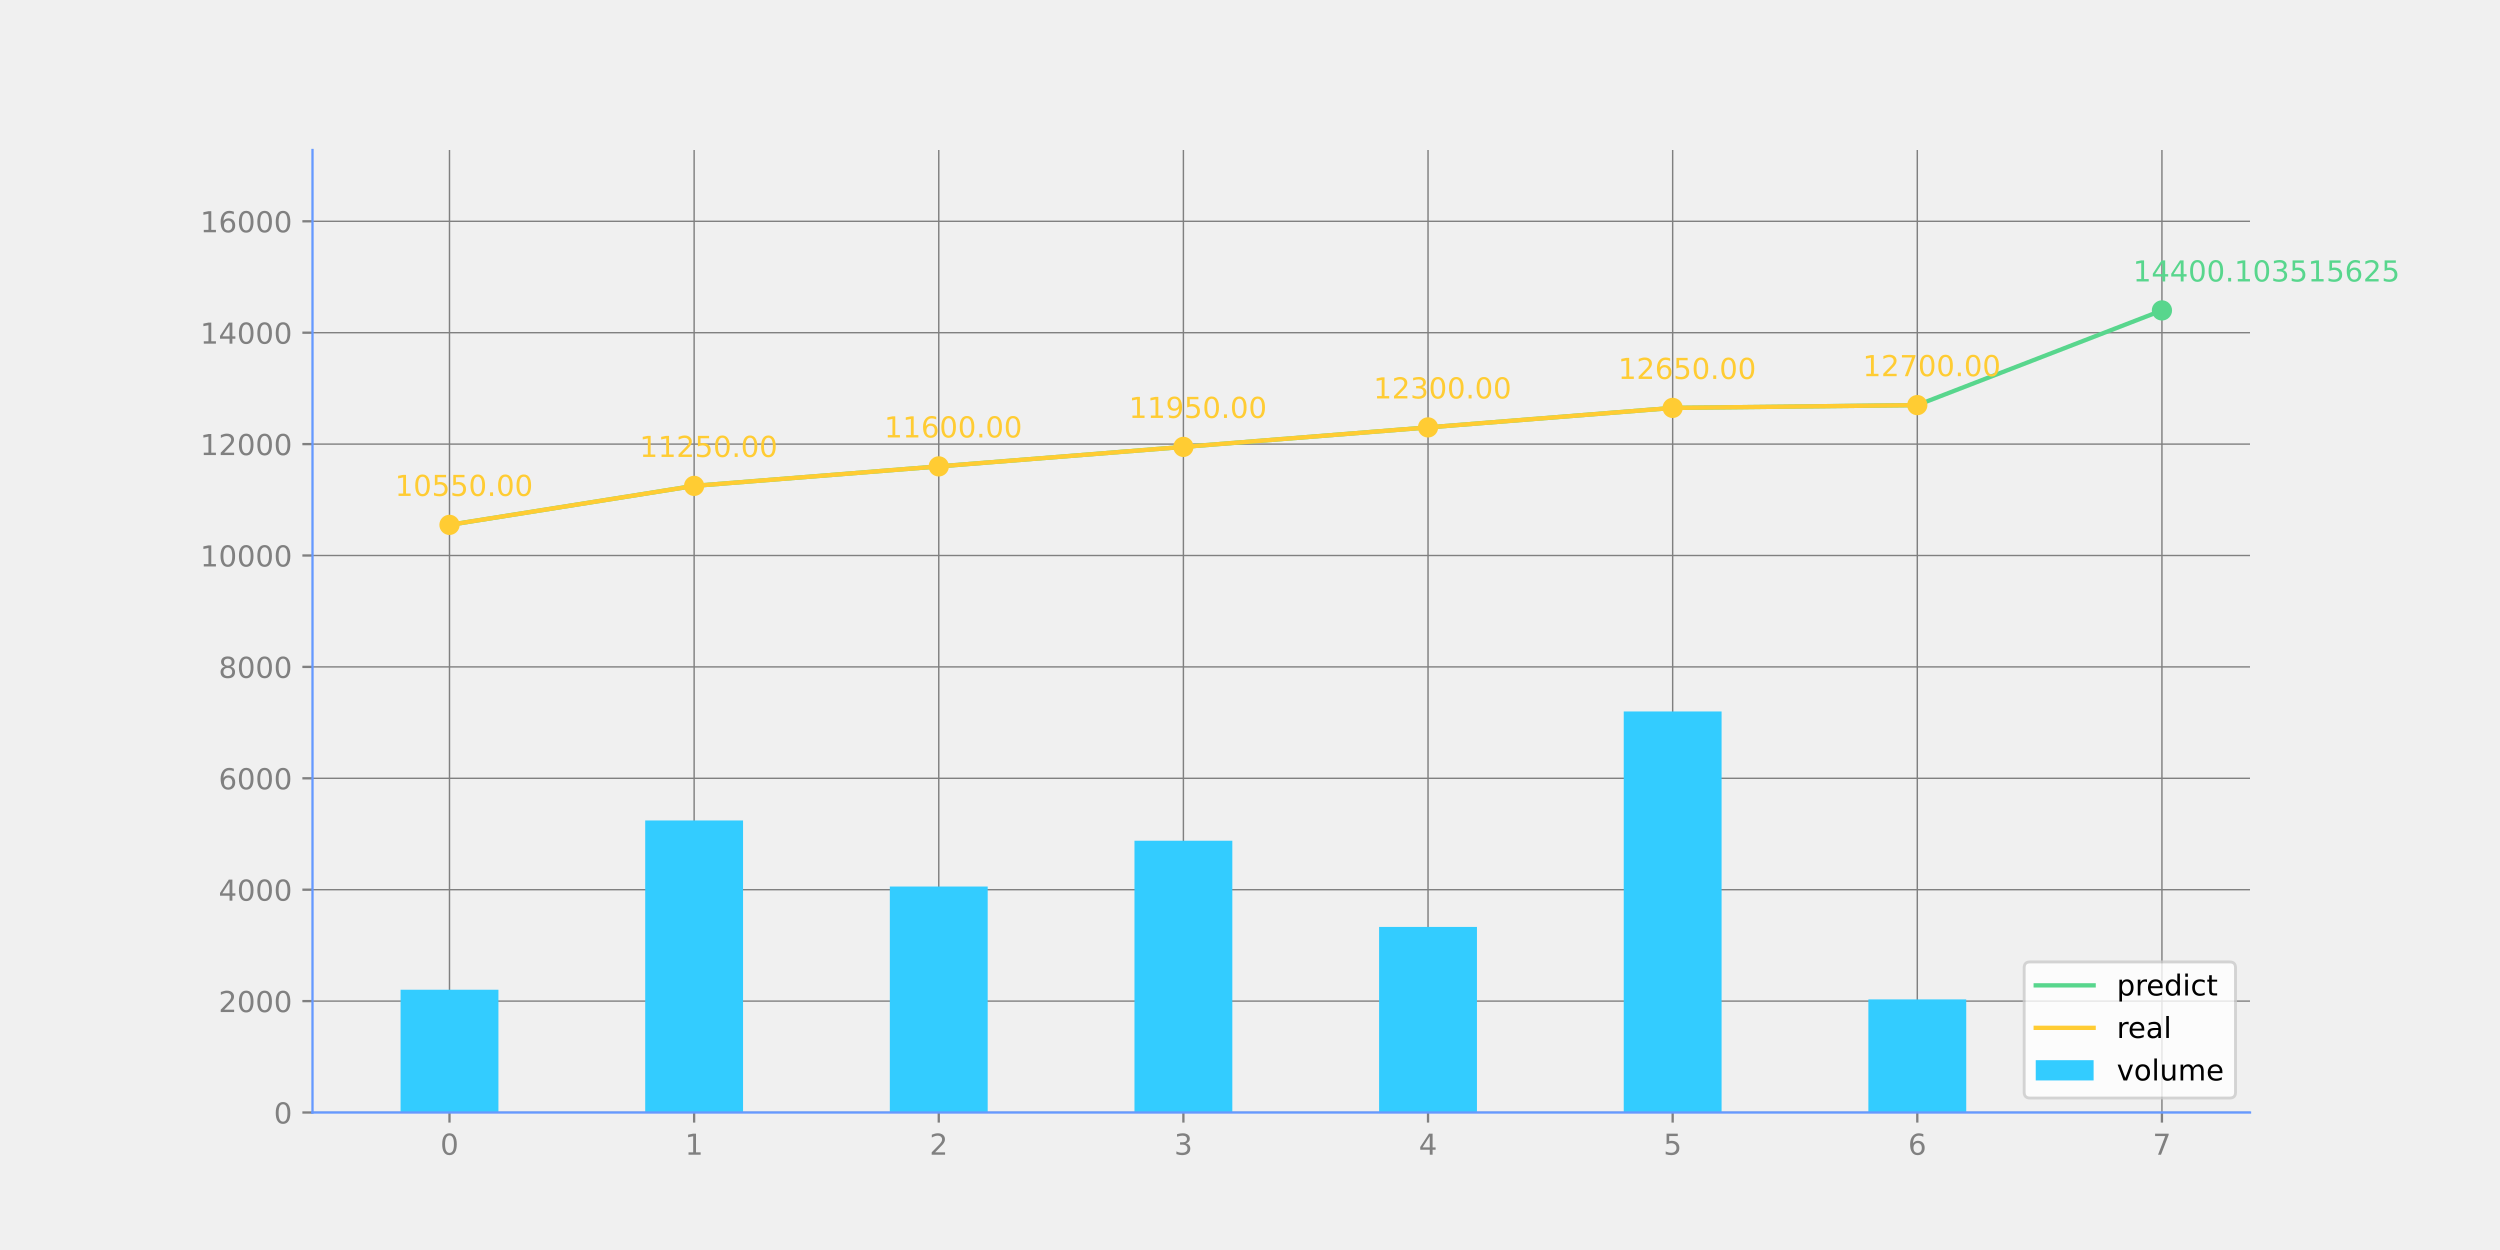
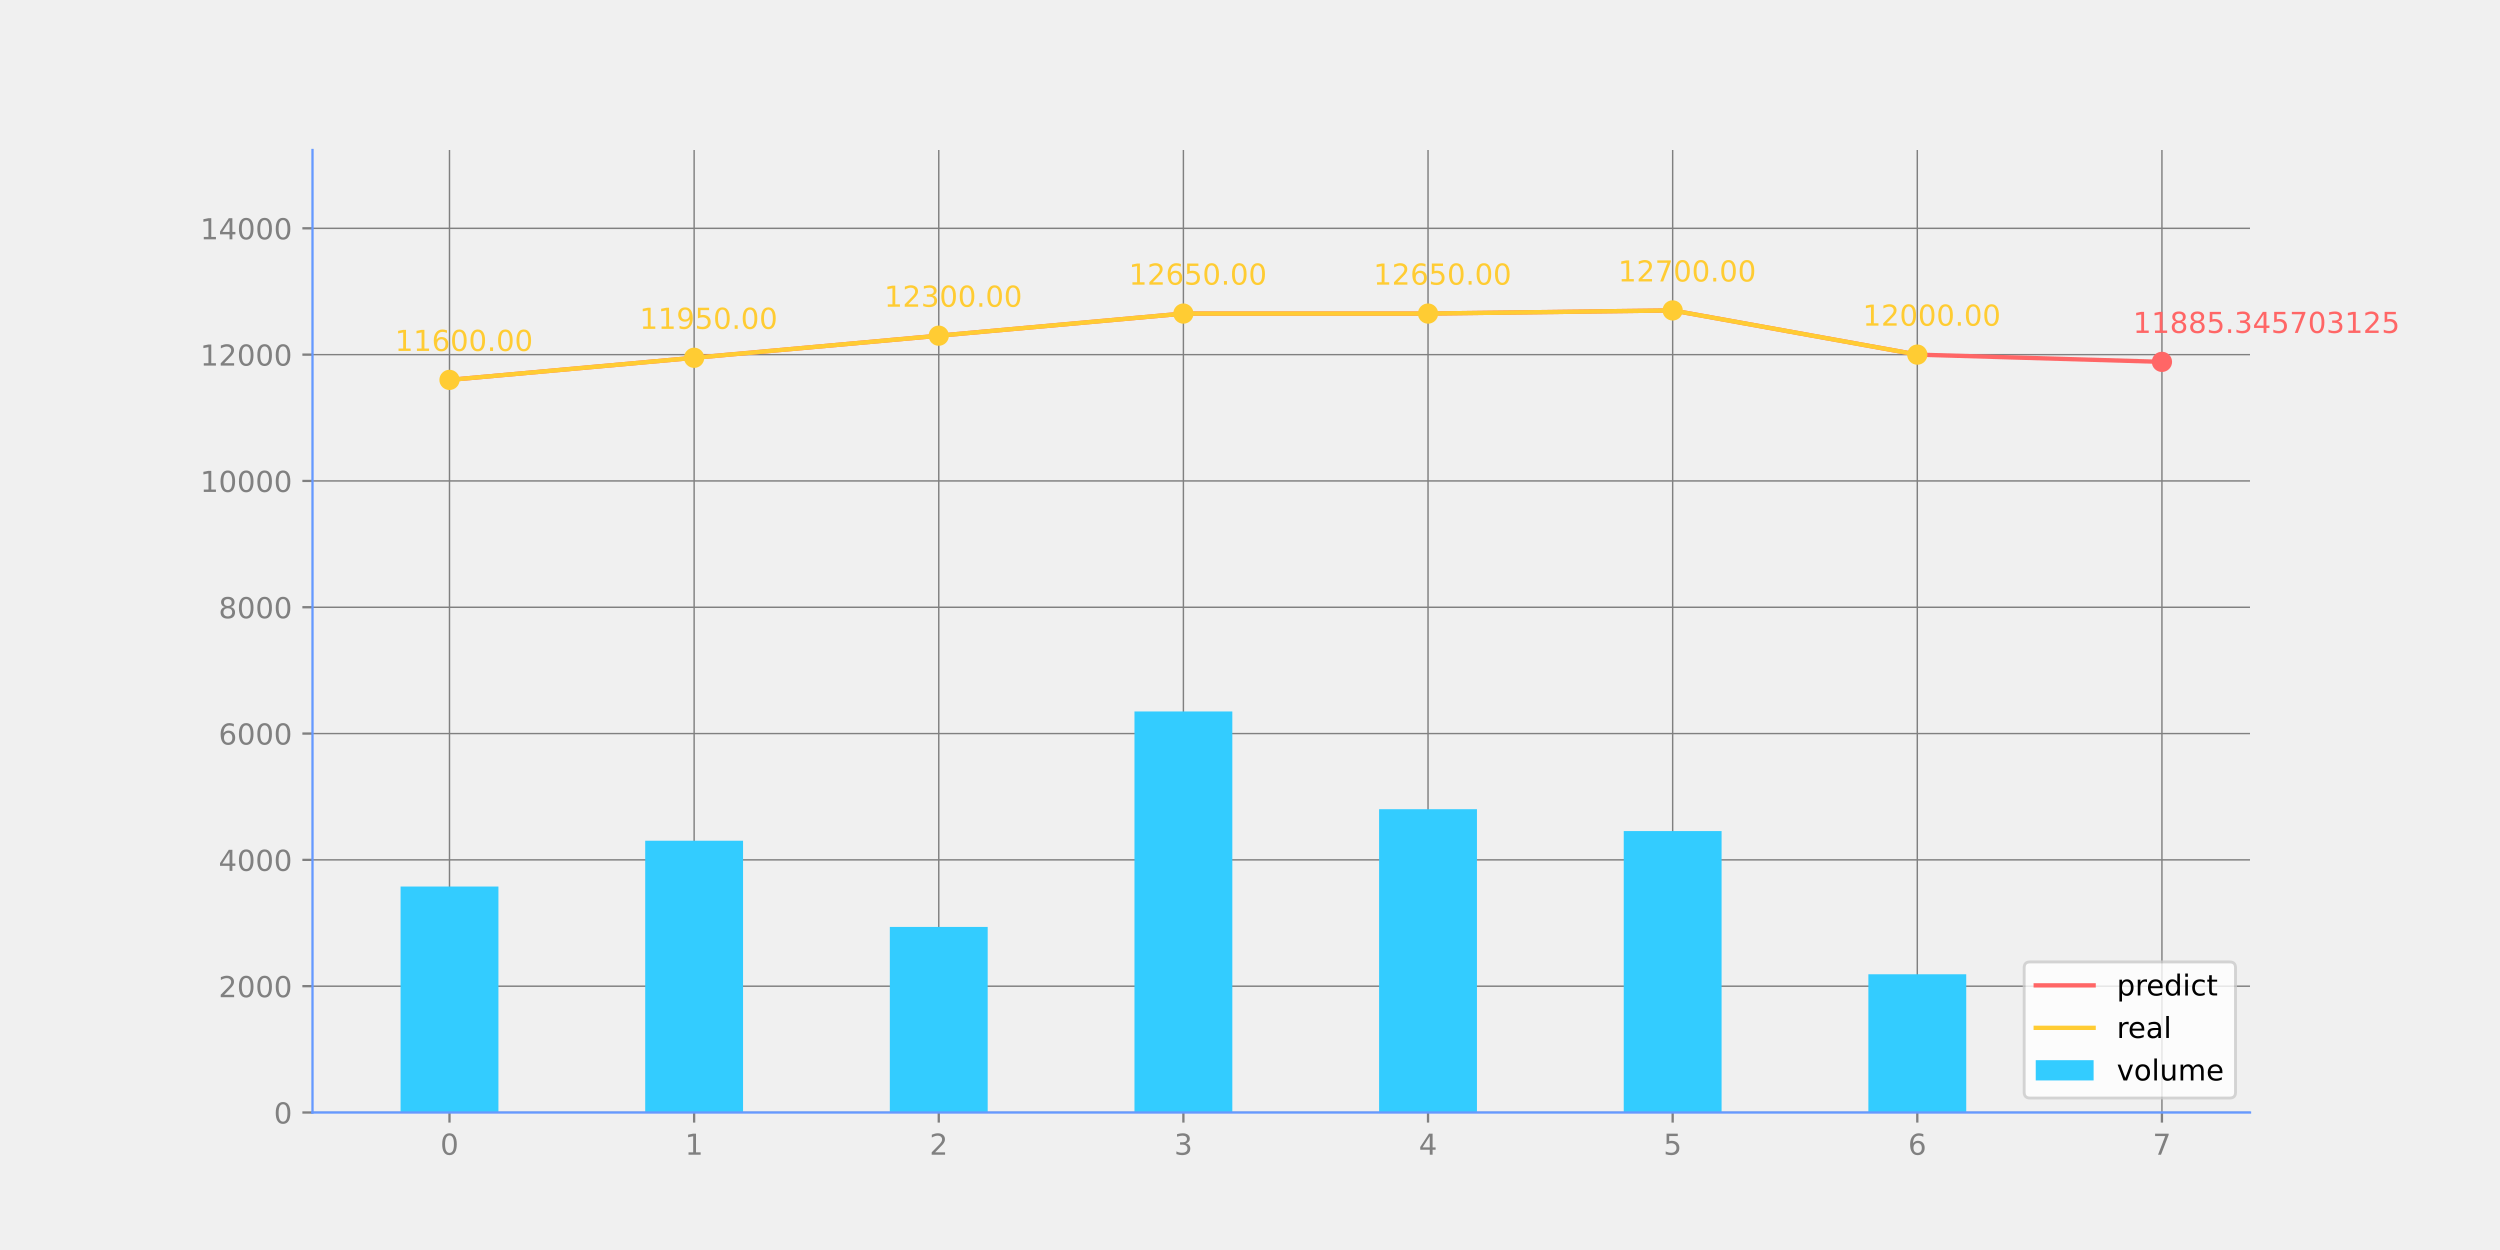
<svg xmlns="http://www.w3.org/2000/svg" xmlns:xlink="http://www.w3.org/1999/xlink" width="864pt" height="432pt" viewBox="0 0 864 432" version="1.1">
  <defs>
    <style type="text/css">*{stroke-linejoin: round; stroke-linecap: butt}</style>
  </defs>
  <g id="figure_1">
    <g id="patch_1">
      <path d="M 0 432  L 864 432  L 864 0  L 0 0  L 0 432  z " style="fill: none" />
    </g>
    <g id="axes_1">
      <g id="patch_2">
        <path d="M 108 384.48  L 777.6 384.48  L 777.6 51.84  L 108 51.84  L 108 384.48  z " style="fill: none" />
      </g>
      <g id="matplotlib.axis_1">
        <g id="xtick_1">
          <g id="line2d_1">
-             <path d="M 155.345 384.48  L 155.345 51.84  " clip-path="url(#p18f476ffad)" style="fill: none; stroke: #808080; stroke-width: 0.5; stroke-linecap: square" />
+             <path d="M 155.345 384.48  L 155.345 51.84  " clip-path="url(#pceb1117f11)" style="fill: none; stroke: #808080; stroke-width: 0.5; stroke-linecap: square" />
          </g>
          <g id="line2d_2">
            <defs>
-               <path id="ma244f5111c" d="M 0 0  L 0 3.5  " style="stroke: #808080; stroke-width: 0.8" />
+               <path id="m0a0121f837" d="M 0 0  L 0 3.5  " style="stroke: #808080; stroke-width: 0.8" />
            </defs>
            <g>
-               <use xlink:href="#ma244f5111c" x="155.345" y="384.48" style="fill: #808080; stroke: #808080; stroke-width: 0.8" />
+               <use xlink:href="#m0a0121f837" x="155.345" y="384.48" style="fill: #808080; stroke: #808080; stroke-width: 0.8" />
            </g>
          </g>
          <g id="text_1">
            <g style="fill: #808080" transform="translate(152.1642 399.0784) scale(0.1 -0.1)">
              <defs>
                <path id="DejaVuSans-30" d="M 2034 4250  Q 1547 4250 1301 3770  Q 1056 3291 1056 2328  Q 1056 1369 1301 889  Q 1547 409 2034 409  Q 2525 409 2770 889  Q 3016 1369 3016 2328  Q 3016 3291 2770 3770  Q 2525 4250 2034 4250  z M 2034 4750  Q 2819 4750 3233 4129  Q 3647 3509 3647 2328  Q 3647 1150 3233 529  Q 2819 -91 2034 -91  Q 1250 -91 836 529  Q 422 1150 422 2328  Q 422 3509 836 4129  Q 1250 4750 2034 4750  z " transform="scale(0.015625)" />
              </defs>
              <use xlink:href="#DejaVuSans-30" />
            </g>
          </g>
        </g>
        <g id="xtick_2">
          <g id="line2d_3">
-             <path d="M 239.891 384.48  L 239.891 51.84  " clip-path="url(#p18f476ffad)" style="fill: none; stroke: #808080; stroke-width: 0.5; stroke-linecap: square" />
+             <path d="M 239.891 384.48  L 239.891 51.84  " clip-path="url(#pceb1117f11)" style="fill: none; stroke: #808080; stroke-width: 0.5; stroke-linecap: square" />
          </g>
          <g id="line2d_4">
            <g>
-               <use xlink:href="#ma244f5111c" x="239.891" y="384.48" style="fill: #808080; stroke: #808080; stroke-width: 0.8" />
+               <use xlink:href="#m0a0121f837" x="239.891" y="384.48" style="fill: #808080; stroke: #808080; stroke-width: 0.8" />
            </g>
          </g>
          <g id="text_2">
            <g style="fill: #808080" transform="translate(236.7097 399.0784) scale(0.1 -0.1)">
              <defs>
                <path id="DejaVuSans-31" d="M 794 531  L 1825 531  L 1825 4091  L 703 3866  L 703 4441  L 1819 4666  L 2450 4666  L 2450 531  L 3481 531  L 3481 0  L 794 0  L 794 531  z " transform="scale(0.015625)" />
              </defs>
              <use xlink:href="#DejaVuSans-31" />
            </g>
          </g>
        </g>
        <g id="xtick_3">
          <g id="line2d_5">
-             <path d="M 324.436 384.48  L 324.436 51.84  " clip-path="url(#p18f476ffad)" style="fill: none; stroke: #808080; stroke-width: 0.5; stroke-linecap: square" />
+             <path d="M 324.436 384.48  L 324.436 51.84  " clip-path="url(#pceb1117f11)" style="fill: none; stroke: #808080; stroke-width: 0.5; stroke-linecap: square" />
          </g>
          <g id="line2d_6">
            <g>
-               <use xlink:href="#ma244f5111c" x="324.436" y="384.48" style="fill: #808080; stroke: #808080; stroke-width: 0.8" />
+               <use xlink:href="#m0a0121f837" x="324.436" y="384.48" style="fill: #808080; stroke: #808080; stroke-width: 0.8" />
            </g>
          </g>
          <g id="text_3">
            <g style="fill: #808080" transform="translate(321.2551 399.0784) scale(0.1 -0.1)">
              <defs>
                <path id="DejaVuSans-32" d="M 1228 531  L 3431 531  L 3431 0  L 469 0  L 469 531  Q 828 903 1448 1529  Q 2069 2156 2228 2338  Q 2531 2678 2651 2914  Q 2772 3150 2772 3378  Q 2772 3750 2511 3984  Q 2250 4219 1831 4219  Q 1534 4219 1204 4116  Q 875 4013 500 3803  L 500 4441  Q 881 4594 1212 4672  Q 1544 4750 1819 4750  Q 2544 4750 2975 4387  Q 3406 4025 3406 3419  Q 3406 3131 3298 2873  Q 3191 2616 2906 2266  Q 2828 2175 2409 1742  Q 1991 1309 1228 531  z " transform="scale(0.015625)" />
              </defs>
              <use xlink:href="#DejaVuSans-32" />
            </g>
          </g>
        </g>
        <g id="xtick_4">
          <g id="line2d_7">
-             <path d="M 408.982 384.48  L 408.982 51.84  " clip-path="url(#p18f476ffad)" style="fill: none; stroke: #808080; stroke-width: 0.5; stroke-linecap: square" />
+             <path d="M 408.982 384.48  L 408.982 51.84  " clip-path="url(#pceb1117f11)" style="fill: none; stroke: #808080; stroke-width: 0.5; stroke-linecap: square" />
          </g>
          <g id="line2d_8">
            <g>
-               <use xlink:href="#ma244f5111c" x="408.982" y="384.48" style="fill: #808080; stroke: #808080; stroke-width: 0.8" />
+               <use xlink:href="#m0a0121f837" x="408.982" y="384.48" style="fill: #808080; stroke: #808080; stroke-width: 0.8" />
            </g>
          </g>
          <g id="text_4">
            <g style="fill: #808080" transform="translate(405.8006 399.0784) scale(0.1 -0.1)">
              <defs>
                <path id="DejaVuSans-33" d="M 2597 2516  Q 3050 2419 3304 2112  Q 3559 1806 3559 1356  Q 3559 666 3084 287  Q 2609 -91 1734 -91  Q 1441 -91 1130 -33  Q 819 25 488 141  L 488 750  Q 750 597 1062 519  Q 1375 441 1716 441  Q 2309 441 2620 675  Q 2931 909 2931 1356  Q 2931 1769 2642 2001  Q 2353 2234 1838 2234  L 1294 2234  L 1294 2753  L 1863 2753  Q 2328 2753 2575 2939  Q 2822 3125 2822 3475  Q 2822 3834 2567 4026  Q 2313 4219 1838 4219  Q 1578 4219 1281 4162  Q 984 4106 628 3988  L 628 4550  Q 988 4650 1302 4700  Q 1616 4750 1894 4750  Q 2613 4750 3031 4423  Q 3450 4097 3450 3541  Q 3450 3153 3228 2886  Q 3006 2619 2597 2516  z " transform="scale(0.015625)" />
              </defs>
              <use xlink:href="#DejaVuSans-33" />
            </g>
          </g>
        </g>
        <g id="xtick_5">
          <g id="line2d_9">
-             <path d="M 493.527 384.48  L 493.527 51.84  " clip-path="url(#p18f476ffad)" style="fill: none; stroke: #808080; stroke-width: 0.5; stroke-linecap: square" />
+             <path d="M 493.527 384.48  L 493.527 51.84  " clip-path="url(#pceb1117f11)" style="fill: none; stroke: #808080; stroke-width: 0.5; stroke-linecap: square" />
          </g>
          <g id="line2d_10">
            <g>
-               <use xlink:href="#ma244f5111c" x="493.527" y="384.48" style="fill: #808080; stroke: #808080; stroke-width: 0.8" />
+               <use xlink:href="#m0a0121f837" x="493.527" y="384.48" style="fill: #808080; stroke: #808080; stroke-width: 0.8" />
            </g>
          </g>
          <g id="text_5">
            <g style="fill: #808080" transform="translate(490.346 399.0784) scale(0.1 -0.1)">
              <defs>
                <path id="DejaVuSans-34" d="M 2419 4116  L 825 1625  L 2419 1625  L 2419 4116  z M 2253 4666  L 3047 4666  L 3047 1625  L 3713 1625  L 3713 1100  L 3047 1100  L 3047 0  L 2419 0  L 2419 1100  L 313 1100  L 313 1709  L 2253 4666  z " transform="scale(0.015625)" />
              </defs>
              <use xlink:href="#DejaVuSans-34" />
            </g>
          </g>
        </g>
        <g id="xtick_6">
          <g id="line2d_11">
-             <path d="M 578.073 384.48  L 578.073 51.84  " clip-path="url(#p18f476ffad)" style="fill: none; stroke: #808080; stroke-width: 0.5; stroke-linecap: square" />
+             <path d="M 578.073 384.48  L 578.073 51.84  " clip-path="url(#pceb1117f11)" style="fill: none; stroke: #808080; stroke-width: 0.5; stroke-linecap: square" />
          </g>
          <g id="line2d_12">
            <g>
-               <use xlink:href="#ma244f5111c" x="578.073" y="384.48" style="fill: #808080; stroke: #808080; stroke-width: 0.8" />
+               <use xlink:href="#m0a0121f837" x="578.073" y="384.48" style="fill: #808080; stroke: #808080; stroke-width: 0.8" />
            </g>
          </g>
          <g id="text_6">
            <g style="fill: #808080" transform="translate(574.8915 399.0784) scale(0.1 -0.1)">
              <defs>
                <path id="DejaVuSans-35" d="M 691 4666  L 3169 4666  L 3169 4134  L 1269 4134  L 1269 2991  Q 1406 3038 1543 3061  Q 1681 3084 1819 3084  Q 2600 3084 3056 2656  Q 3513 2228 3513 1497  Q 3513 744 3044 326  Q 2575 -91 1722 -91  Q 1428 -91 1123 -41  Q 819 9 494 109  L 494 744  Q 775 591 1075 516  Q 1375 441 1709 441  Q 2250 441 2565 725  Q 2881 1009 2881 1497  Q 2881 1984 2565 2268  Q 2250 2553 1709 2553  Q 1456 2553 1204 2497  Q 953 2441 691 2322  L 691 4666  z " transform="scale(0.015625)" />
              </defs>
              <use xlink:href="#DejaVuSans-35" />
            </g>
          </g>
        </g>
        <g id="xtick_7">
          <g id="line2d_13">
-             <path d="M 662.618 384.48  L 662.618 51.84  " clip-path="url(#p18f476ffad)" style="fill: none; stroke: #808080; stroke-width: 0.5; stroke-linecap: square" />
+             <path d="M 662.618 384.48  L 662.618 51.84  " clip-path="url(#pceb1117f11)" style="fill: none; stroke: #808080; stroke-width: 0.5; stroke-linecap: square" />
          </g>
          <g id="line2d_14">
            <g>
-               <use xlink:href="#ma244f5111c" x="662.618" y="384.48" style="fill: #808080; stroke: #808080; stroke-width: 0.8" />
+               <use xlink:href="#m0a0121f837" x="662.618" y="384.48" style="fill: #808080; stroke: #808080; stroke-width: 0.8" />
            </g>
          </g>
          <g id="text_7">
            <g style="fill: #808080" transform="translate(659.4369 399.0784) scale(0.1 -0.1)">
              <defs>
                <path id="DejaVuSans-36" d="M 2113 2584  Q 1688 2584 1439 2293  Q 1191 2003 1191 1497  Q 1191 994 1439 701  Q 1688 409 2113 409  Q 2538 409 2786 701  Q 3034 994 3034 1497  Q 3034 2003 2786 2293  Q 2538 2584 2113 2584  z M 3366 4563  L 3366 3988  Q 3128 4100 2886 4159  Q 2644 4219 2406 4219  Q 1781 4219 1451 3797  Q 1122 3375 1075 2522  Q 1259 2794 1537 2939  Q 1816 3084 2150 3084  Q 2853 3084 3261 2657  Q 3669 2231 3669 1497  Q 3669 778 3244 343  Q 2819 -91 2113 -91  Q 1303 -91 875 529  Q 447 1150 447 2328  Q 447 3434 972 4092  Q 1497 4750 2381 4750  Q 2619 4750 2861 4703  Q 3103 4656 3366 4563  z " transform="scale(0.015625)" />
              </defs>
              <use xlink:href="#DejaVuSans-36" />
            </g>
          </g>
        </g>
        <g id="xtick_8">
          <g id="line2d_15">
-             <path d="M 747.164 384.48  L 747.164 51.84  " clip-path="url(#p18f476ffad)" style="fill: none; stroke: #808080; stroke-width: 0.5; stroke-linecap: square" />
+             <path d="M 747.164 384.48  L 747.164 51.84  " clip-path="url(#pceb1117f11)" style="fill: none; stroke: #808080; stroke-width: 0.5; stroke-linecap: square" />
          </g>
          <g id="line2d_16">
            <g>
-               <use xlink:href="#ma244f5111c" x="747.164" y="384.48" style="fill: #808080; stroke: #808080; stroke-width: 0.8" />
+               <use xlink:href="#m0a0121f837" x="747.164" y="384.48" style="fill: #808080; stroke: #808080; stroke-width: 0.8" />
            </g>
          </g>
          <g id="text_8">
            <g style="fill: #808080" transform="translate(743.9824 399.0784) scale(0.1 -0.1)">
              <defs>
                <path id="DejaVuSans-37" d="M 525 4666  L 3525 4666  L 3525 4397  L 1831 0  L 1172 0  L 2766 4134  L 525 4134  L 525 4666  z " transform="scale(0.015625)" />
              </defs>
              <use xlink:href="#DejaVuSans-37" />
            </g>
          </g>
        </g>
      </g>
      <g id="matplotlib.axis_2">
        <g id="ytick_1">
          <g id="line2d_17">
-             <path d="M 108 384.48  L 777.6 384.48  " clip-path="url(#p18f476ffad)" style="fill: none; stroke: #808080; stroke-width: 0.5; stroke-linecap: square" />
+             <path d="M 108 384.48  L 777.6 384.48  " clip-path="url(#pceb1117f11)" style="fill: none; stroke: #808080; stroke-width: 0.5; stroke-linecap: square" />
          </g>
          <g id="line2d_18">
            <defs>
-               <path id="me21a863e71" d="M 0 0  L -3.5 0  " style="stroke: #808080; stroke-width: 0.8" />
+               <path id="m791c90f231" d="M 0 0  L -3.5 0  " style="stroke: #808080; stroke-width: 0.8" />
            </defs>
            <g>
-               <use xlink:href="#me21a863e71" x="108" y="384.48" style="fill: #808080; stroke: #808080; stroke-width: 0.8" />
+               <use xlink:href="#m791c90f231" x="108" y="384.48" style="fill: #808080; stroke: #808080; stroke-width: 0.8" />
            </g>
          </g>
          <g id="text_9">
            <g style="fill: #808080" transform="translate(94.6375 388.2792) scale(0.1 -0.1)">
              <use xlink:href="#DejaVuSans-30" />
            </g>
          </g>
        </g>
        <g id="ytick_2">
          <g id="line2d_19">
-             <path d="M 108 345.98  L 777.6 345.98  " clip-path="url(#p18f476ffad)" style="fill: none; stroke: #808080; stroke-width: 0.5; stroke-linecap: square" />
+             <path d="M 108 340.826  L 777.6 340.826  " clip-path="url(#pceb1117f11)" style="fill: none; stroke: #808080; stroke-width: 0.5; stroke-linecap: square" />
          </g>
          <g id="line2d_20">
            <g>
-               <use xlink:href="#me21a863e71" x="108" y="345.98" style="fill: #808080; stroke: #808080; stroke-width: 0.8" />
+               <use xlink:href="#m791c90f231" x="108" y="340.826" style="fill: #808080; stroke: #808080; stroke-width: 0.8" />
            </g>
          </g>
          <g id="text_10">
-             <g style="fill: #808080" transform="translate(75.55 349.7795) scale(0.1 -0.1)">
+             <g style="fill: #808080" transform="translate(75.55 344.6257) scale(0.1 -0.1)">
              <use xlink:href="#DejaVuSans-32" />
              <use xlink:href="#DejaVuSans-30" x="63.623" />
              <use xlink:href="#DejaVuSans-30" x="127.246" />
              <use xlink:href="#DejaVuSans-30" x="190.869" />
            </g>
          </g>
        </g>
        <g id="ytick_3">
          <g id="line2d_21">
-             <path d="M 108 307.481  L 777.6 307.481  " clip-path="url(#p18f476ffad)" style="fill: none; stroke: #808080; stroke-width: 0.5; stroke-linecap: square" />
+             <path d="M 108 297.173  L 777.6 297.173  " clip-path="url(#pceb1117f11)" style="fill: none; stroke: #808080; stroke-width: 0.5; stroke-linecap: square" />
          </g>
          <g id="line2d_22">
            <g>
-               <use xlink:href="#me21a863e71" x="108" y="307.481" style="fill: #808080; stroke: #808080; stroke-width: 0.8" />
+               <use xlink:href="#m791c90f231" x="108" y="297.173" style="fill: #808080; stroke: #808080; stroke-width: 0.8" />
            </g>
          </g>
          <g id="text_11">
-             <g style="fill: #808080" transform="translate(75.55 311.2798) scale(0.1 -0.1)">
+             <g style="fill: #808080" transform="translate(75.55 300.9721) scale(0.1 -0.1)">
              <use xlink:href="#DejaVuSans-34" />
              <use xlink:href="#DejaVuSans-30" x="63.623" />
              <use xlink:href="#DejaVuSans-30" x="127.246" />
              <use xlink:href="#DejaVuSans-30" x="190.869" />
            </g>
          </g>
        </g>
        <g id="ytick_4">
          <g id="line2d_23">
-             <path d="M 108 268.981  L 777.6 268.981  " clip-path="url(#p18f476ffad)" style="fill: none; stroke: #808080; stroke-width: 0.5; stroke-linecap: square" />
+             <path d="M 108 253.519  L 777.6 253.519  " clip-path="url(#pceb1117f11)" style="fill: none; stroke: #808080; stroke-width: 0.5; stroke-linecap: square" />
          </g>
          <g id="line2d_24">
            <g>
-               <use xlink:href="#me21a863e71" x="108" y="268.981" style="fill: #808080; stroke: #808080; stroke-width: 0.8" />
+               <use xlink:href="#m791c90f231" x="108" y="253.519" style="fill: #808080; stroke: #808080; stroke-width: 0.8" />
            </g>
          </g>
          <g id="text_12">
-             <g style="fill: #808080" transform="translate(75.55 272.78) scale(0.1 -0.1)">
+             <g style="fill: #808080" transform="translate(75.55 257.3186) scale(0.1 -0.1)">
              <use xlink:href="#DejaVuSans-36" />
              <use xlink:href="#DejaVuSans-30" x="63.623" />
              <use xlink:href="#DejaVuSans-30" x="127.246" />
              <use xlink:href="#DejaVuSans-30" x="190.869" />
            </g>
          </g>
        </g>
        <g id="ytick_5">
          <g id="line2d_25">
-             <path d="M 108 230.481  L 777.6 230.481  " clip-path="url(#p18f476ffad)" style="fill: none; stroke: #808080; stroke-width: 0.5; stroke-linecap: square" />
+             <path d="M 108 209.866  L 777.6 209.866  " clip-path="url(#pceb1117f11)" style="fill: none; stroke: #808080; stroke-width: 0.5; stroke-linecap: square" />
          </g>
          <g id="line2d_26">
            <g>
-               <use xlink:href="#me21a863e71" x="108" y="230.481" style="fill: #808080; stroke: #808080; stroke-width: 0.8" />
+               <use xlink:href="#m791c90f231" x="108" y="209.866" style="fill: #808080; stroke: #808080; stroke-width: 0.8" />
            </g>
          </g>
          <g id="text_13">
-             <g style="fill: #808080" transform="translate(75.55 234.2803) scale(0.1 -0.1)">
+             <g style="fill: #808080" transform="translate(75.55 213.665) scale(0.1 -0.1)">
              <defs>
                <path id="DejaVuSans-38" d="M 2034 2216  Q 1584 2216 1326 1975  Q 1069 1734 1069 1313  Q 1069 891 1326 650  Q 1584 409 2034 409  Q 2484 409 2743 651  Q 3003 894 3003 1313  Q 3003 1734 2745 1975  Q 2488 2216 2034 2216  z M 1403 2484  Q 997 2584 770 2862  Q 544 3141 544 3541  Q 544 4100 942 4425  Q 1341 4750 2034 4750  Q 2731 4750 3128 4425  Q 3525 4100 3525 3541  Q 3525 3141 3298 2862  Q 3072 2584 2669 2484  Q 3125 2378 3379 2068  Q 3634 1759 3634 1313  Q 3634 634 3220 271  Q 2806 -91 2034 -91  Q 1263 -91 848 271  Q 434 634 434 1313  Q 434 1759 690 2068  Q 947 2378 1403 2484  z M 1172 3481  Q 1172 3119 1398 2916  Q 1625 2713 2034 2713  Q 2441 2713 2670 2916  Q 2900 3119 2900 3481  Q 2900 3844 2670 4047  Q 2441 4250 2034 4250  Q 1625 4250 1398 4047  Q 1172 3844 1172 3481  z " transform="scale(0.015625)" />
              </defs>
              <use xlink:href="#DejaVuSans-38" />
              <use xlink:href="#DejaVuSans-30" x="63.623" />
              <use xlink:href="#DejaVuSans-30" x="127.246" />
              <use xlink:href="#DejaVuSans-30" x="190.869" />
            </g>
          </g>
        </g>
        <g id="ytick_6">
          <g id="line2d_27">
-             <path d="M 108 191.981  L 777.6 191.981  " clip-path="url(#p18f476ffad)" style="fill: none; stroke: #808080; stroke-width: 0.5; stroke-linecap: square" />
+             <path d="M 108 166.212  L 777.6 166.212  " clip-path="url(#pceb1117f11)" style="fill: none; stroke: #808080; stroke-width: 0.5; stroke-linecap: square" />
          </g>
          <g id="line2d_28">
            <g>
-               <use xlink:href="#me21a863e71" x="108" y="191.981" style="fill: #808080; stroke: #808080; stroke-width: 0.8" />
+               <use xlink:href="#m791c90f231" x="108" y="166.212" style="fill: #808080; stroke: #808080; stroke-width: 0.8" />
            </g>
          </g>
          <g id="text_14">
-             <g style="fill: #808080" transform="translate(69.1875 195.7806) scale(0.1 -0.1)">
+             <g style="fill: #808080" transform="translate(69.1875 170.0115) scale(0.1 -0.1)">
              <use xlink:href="#DejaVuSans-31" />
              <use xlink:href="#DejaVuSans-30" x="63.623" />
              <use xlink:href="#DejaVuSans-30" x="127.246" />
              <use xlink:href="#DejaVuSans-30" x="190.869" />
              <use xlink:href="#DejaVuSans-30" x="254.492" />
            </g>
          </g>
        </g>
        <g id="ytick_7">
          <g id="line2d_29">
-             <path d="M 108 153.482  L 777.6 153.482  " clip-path="url(#p18f476ffad)" style="fill: none; stroke: #808080; stroke-width: 0.5; stroke-linecap: square" />
+             <path d="M 108 122.559  L 777.6 122.559  " clip-path="url(#pceb1117f11)" style="fill: none; stroke: #808080; stroke-width: 0.5; stroke-linecap: square" />
          </g>
          <g id="line2d_30">
            <g>
-               <use xlink:href="#me21a863e71" x="108" y="153.482" style="fill: #808080; stroke: #808080; stroke-width: 0.8" />
+               <use xlink:href="#m791c90f231" x="108" y="122.559" style="fill: #808080; stroke: #808080; stroke-width: 0.8" />
            </g>
          </g>
          <g id="text_15">
-             <g style="fill: #808080" transform="translate(69.1875 157.2809) scale(0.1 -0.1)">
+             <g style="fill: #808080" transform="translate(69.1875 126.358) scale(0.1 -0.1)">
              <use xlink:href="#DejaVuSans-31" />
              <use xlink:href="#DejaVuSans-32" x="63.623" />
              <use xlink:href="#DejaVuSans-30" x="127.246" />
              <use xlink:href="#DejaVuSans-30" x="190.869" />
              <use xlink:href="#DejaVuSans-30" x="254.492" />
            </g>
          </g>
        </g>
        <g id="ytick_8">
          <g id="line2d_31">
-             <path d="M 108 114.982  L 777.6 114.982  " clip-path="url(#p18f476ffad)" style="fill: none; stroke: #808080; stroke-width: 0.5; stroke-linecap: square" />
+             <path d="M 108 78.905  L 777.6 78.905  " clip-path="url(#pceb1117f11)" style="fill: none; stroke: #808080; stroke-width: 0.5; stroke-linecap: square" />
          </g>
          <g id="line2d_32">
            <g>
-               <use xlink:href="#me21a863e71" x="108" y="114.982" style="fill: #808080; stroke: #808080; stroke-width: 0.8" />
+               <use xlink:href="#m791c90f231" x="108" y="78.905" style="fill: #808080; stroke: #808080; stroke-width: 0.8" />
            </g>
          </g>
          <g id="text_16">
-             <g style="fill: #808080" transform="translate(69.1875 118.7812) scale(0.1 -0.1)">
+             <g style="fill: #808080" transform="translate(69.1875 82.70442) scale(0.1 -0.1)">
              <use xlink:href="#DejaVuSans-31" />
              <use xlink:href="#DejaVuSans-34" x="63.623" />
              <use xlink:href="#DejaVuSans-30" x="127.246" />
              <use xlink:href="#DejaVuSans-30" x="190.869" />
              <use xlink:href="#DejaVuSans-30" x="254.492" />
            </g>
          </g>
        </g>
-         <g id="ytick_9">
-           <g id="line2d_33">
-             <path d="M 108 76.482  L 777.6 76.482  " clip-path="url(#p18f476ffad)" style="fill: none; stroke: #808080; stroke-width: 0.5; stroke-linecap: square" />
-           </g>
-           <g id="line2d_34">
-             <g>
-               <use xlink:href="#me21a863e71" x="108" y="76.482" style="fill: #808080; stroke: #808080; stroke-width: 0.8" />
-             </g>
-           </g>
-           <g id="text_17">
-             <g style="fill: #808080" transform="translate(69.1875 80.28143) scale(0.1 -0.1)">
-               <use xlink:href="#DejaVuSans-31" />
-               <use xlink:href="#DejaVuSans-36" x="63.623" />
-               <use xlink:href="#DejaVuSans-30" x="127.246" />
-               <use xlink:href="#DejaVuSans-30" x="190.869" />
-               <use xlink:href="#DejaVuSans-30" x="254.492" />
-             </g>
-           </g>
-         </g>
-       </g>
-       <g id="line2d_35">
-         <path d="M 155.345 181.394  L 239.891 167.919  L 324.436 161.182  L 408.982 154.444  L 493.527 147.707  L 578.073 140.969  L 662.618 140.007  L 747.164 107.28  " clip-path="url(#p18f476ffad)" style="fill: none; stroke: #58d68d; stroke-width: 1.5; stroke-linecap: square" />
-       </g>
-       <g id="line2d_36">
-         <path d="M 155.345 181.394  L 239.891 167.919  L 324.436 161.182  L 408.982 154.444  L 493.527 147.707  L 578.073 140.969  L 662.618 140.007  " clip-path="url(#p18f476ffad)" style="fill: none; stroke: #ffcc33; stroke-width: 1.5; stroke-linecap: square" />
+       </g>
+       <g id="line2d_33">
+         <path d="M 155.345 131.289  L 239.891 123.65  L 324.436 116.011  L 408.982 108.371  L 493.527 108.371  L 578.073 107.28  L 662.618 122.559  L 747.164 125.061  " clip-path="url(#pceb1117f11)" style="fill: none; stroke: #ff6666; stroke-width: 1.5; stroke-linecap: square" />
+       </g>
+       <g id="line2d_34">
+         <path d="M 155.345 131.289  L 239.891 123.65  L 324.436 116.011  L 408.982 108.371  L 493.527 108.371  L 578.073 107.28  L 662.618 122.559  " clip-path="url(#pceb1117f11)" style="fill: none; stroke: #ffcc33; stroke-width: 1.5; stroke-linecap: square" />
      </g>
      <g id="patch_3">
-         <path d="M 138.436 384.48  L 172.255 384.48  L 172.255 342.045  L 138.436 342.045  z " clip-path="url(#p18f476ffad)" style="fill: #33ccff" />
+         <path d="M 138.436 384.48  L 172.255 384.48  L 172.255 306.377  L 138.436 306.377  z " clip-path="url(#pceb1117f11)" style="fill: #33ccff" />
      </g>
      <g id="patch_4">
-         <path d="M 222.982 384.48  L 256.8 384.48  L 256.8 283.552  L 222.982 283.552  z " clip-path="url(#p18f476ffad)" style="fill: #33ccff" />
+         <path d="M 222.982 384.48  L 256.8 384.48  L 256.8 290.552  L 222.982 290.552  z " clip-path="url(#pceb1117f11)" style="fill: #33ccff" />
      </g>
      <g id="patch_5">
-         <path d="M 307.527 384.48  L 341.345 384.48  L 341.345 306.377  L 307.527 306.377  z " clip-path="url(#p18f476ffad)" style="fill: #33ccff" />
+         <path d="M 307.527 384.48  L 341.345 384.48  L 341.345 320.343  L 307.527 320.343  z " clip-path="url(#pceb1117f11)" style="fill: #33ccff" />
      </g>
      <g id="patch_6">
-         <path d="M 392.073 384.48  L 425.891 384.48  L 425.891 290.552  L 392.073 290.552  z " clip-path="url(#p18f476ffad)" style="fill: #33ccff" />
+         <path d="M 392.073 384.48  L 425.891 384.48  L 425.891 245.88  L 392.073 245.88  z " clip-path="url(#pceb1117f11)" style="fill: #33ccff" />
      </g>
      <g id="patch_7">
-         <path d="M 476.618 384.48  L 510.436 384.48  L 510.436 320.343  L 476.618 320.343  z " clip-path="url(#p18f476ffad)" style="fill: #33ccff" />
+         <path d="M 476.618 384.48  L 510.436 384.48  L 510.436 279.664  L 476.618 279.664  z " clip-path="url(#pceb1117f11)" style="fill: #33ccff" />
      </g>
      <g id="patch_8">
-         <path d="M 561.164 384.48  L 594.982 384.48  L 594.982 245.88  L 561.164 245.88  z " clip-path="url(#p18f476ffad)" style="fill: #33ccff" />
+         <path d="M 561.164 384.48  L 594.982 384.48  L 594.982 287.219  L 561.164 287.219  z " clip-path="url(#pceb1117f11)" style="fill: #33ccff" />
      </g>
      <g id="patch_9">
-         <path d="M 645.709 384.48  L 679.527 384.48  L 679.527 345.387  L 645.709 345.387  z " clip-path="url(#p18f476ffad)" style="fill: #33ccff" />
+         <path d="M 645.709 384.48  L 679.527 384.48  L 679.527 336.706  L 645.709 336.706  z " clip-path="url(#pceb1117f11)" style="fill: #33ccff" />
      </g>
      <g id="PathCollection_1">
        <defs>
-           <path id="me7d4653290" d="M 0 3  C 0.796 3 1.559 2.684 2.121 2.121  C 2.684 1.559 3 0.796 3 0  C 3 -0.796 2.684 -1.559 2.121 -2.121  C 1.559 -2.684 0.796 -3 0 -3  C -0.796 -3 -1.559 -2.684 -2.121 -2.121  C -2.684 -1.559 -3 -0.796 -3 0  C -3 0.796 -2.684 1.559 -2.121 2.121  C -1.559 2.684 -0.796 3 0 3  z " style="stroke: #ffcc33" />
+           <path id="ma23f4d5b4e" d="M 0 3  C 0.796 3 1.559 2.684 2.121 2.121  C 2.684 1.559 3 0.796 3 0  C 3 -0.796 2.684 -1.559 2.121 -2.121  C 1.559 -2.684 0.796 -3 0 -3  C -0.796 -3 -1.559 -2.684 -2.121 -2.121  C -2.684 -1.559 -3 -0.796 -3 0  C -3 0.796 -2.684 1.559 -2.121 2.121  C -1.559 2.684 -0.796 3 0 3  z " style="stroke: #ffcc33" />
        </defs>
-         <g clip-path="url(#p18f476ffad)">
-           <use xlink:href="#me7d4653290" x="155.345" y="181.394" style="fill: #ffcc33; stroke: #ffcc33" />
-           <use xlink:href="#me7d4653290" x="239.891" y="167.919" style="fill: #ffcc33; stroke: #ffcc33" />
-           <use xlink:href="#me7d4653290" x="324.436" y="161.182" style="fill: #ffcc33; stroke: #ffcc33" />
-           <use xlink:href="#me7d4653290" x="408.982" y="154.444" style="fill: #ffcc33; stroke: #ffcc33" />
-           <use xlink:href="#me7d4653290" x="493.527" y="147.707" style="fill: #ffcc33; stroke: #ffcc33" />
-           <use xlink:href="#me7d4653290" x="578.073" y="140.969" style="fill: #ffcc33; stroke: #ffcc33" />
-           <use xlink:href="#me7d4653290" x="662.618" y="140.007" style="fill: #ffcc33; stroke: #ffcc33" />
-         </g>
-       </g>
-       <g id="text_18">
-         <g style="fill: #ffcc33" transform="translate(136.4876 171.394) scale(0.1 -0.1)">
+         <g clip-path="url(#pceb1117f11)">
+           <use xlink:href="#ma23f4d5b4e" x="155.345" y="131.289" style="fill: #ffcc33; stroke: #ffcc33" />
+           <use xlink:href="#ma23f4d5b4e" x="239.891" y="123.65" style="fill: #ffcc33; stroke: #ffcc33" />
+           <use xlink:href="#ma23f4d5b4e" x="324.436" y="116.011" style="fill: #ffcc33; stroke: #ffcc33" />
+           <use xlink:href="#ma23f4d5b4e" x="408.982" y="108.371" style="fill: #ffcc33; stroke: #ffcc33" />
+           <use xlink:href="#ma23f4d5b4e" x="493.527" y="108.371" style="fill: #ffcc33; stroke: #ffcc33" />
+           <use xlink:href="#ma23f4d5b4e" x="578.073" y="107.28" style="fill: #ffcc33; stroke: #ffcc33" />
+           <use xlink:href="#ma23f4d5b4e" x="662.618" y="122.559" style="fill: #ffcc33; stroke: #ffcc33" />
+         </g>
+       </g>
+       <g id="text_17">
+         <g style="fill: #ffcc33" transform="translate(136.4876 121.2894) scale(0.1 -0.1)">
          <defs>
            <path id="DejaVuSans-2e" d="M 684 794  L 1344 794  L 1344 0  L 684 0  L 684 794  z " transform="scale(0.015625)" />
          </defs>
          <use xlink:href="#DejaVuSans-31" />
-           <use xlink:href="#DejaVuSans-30" x="63.623" />
-           <use xlink:href="#DejaVuSans-35" x="127.246" />
-           <use xlink:href="#DejaVuSans-35" x="190.869" />
-           <use xlink:href="#DejaVuSans-30" x="254.492" />
-           <use xlink:href="#DejaVuSans-2e" x="318.115" />
-           <use xlink:href="#DejaVuSans-30" x="349.902" />
-           <use xlink:href="#DejaVuSans-30" x="413.525" />
-         </g>
-       </g>
-       <g id="text_19">
-         <g style="fill: #ffcc33" transform="translate(221.0331 157.9191) scale(0.1 -0.1)">
-           <use xlink:href="#DejaVuSans-31" />
-           <use xlink:href="#DejaVuSans-31" x="63.623" />
-           <use xlink:href="#DejaVuSans-32" x="127.246" />
-           <use xlink:href="#DejaVuSans-35" x="190.869" />
-           <use xlink:href="#DejaVuSans-30" x="254.492" />
-           <use xlink:href="#DejaVuSans-2e" x="318.115" />
-           <use xlink:href="#DejaVuSans-30" x="349.902" />
-           <use xlink:href="#DejaVuSans-30" x="413.525" />
-         </g>
-       </g>
-       <g id="text_20">
-         <g style="fill: #ffcc33" transform="translate(305.5786 151.1816) scale(0.1 -0.1)">
-           <use xlink:href="#DejaVuSans-31" />
          <use xlink:href="#DejaVuSans-31" x="63.623" />
          <use xlink:href="#DejaVuSans-36" x="127.246" />
          <use xlink:href="#DejaVuSans-30" x="190.869" />
          <use xlink:href="#DejaVuSans-30" x="254.492" />
          <use xlink:href="#DejaVuSans-2e" x="318.115" />
          <use xlink:href="#DejaVuSans-30" x="349.902" />
          <use xlink:href="#DejaVuSans-30" x="413.525" />
        </g>
      </g>
-       <g id="text_21">
-         <g style="fill: #ffcc33" transform="translate(390.124 144.4442) scale(0.1 -0.1)">
+       <g id="text_18">
+         <g style="fill: #ffcc33" transform="translate(221.0331 113.6501) scale(0.1 -0.1)">
          <defs>
            <path id="DejaVuSans-39" d="M 703 97  L 703 672  Q 941 559 1184 500  Q 1428 441 1663 441  Q 2288 441 2617 861  Q 2947 1281 2994 2138  Q 2813 1869 2534 1725  Q 2256 1581 1919 1581  Q 1219 1581 811 2004  Q 403 2428 403 3163  Q 403 3881 828 4315  Q 1253 4750 1959 4750  Q 2769 4750 3195 4129  Q 3622 3509 3622 2328  Q 3622 1225 3098 567  Q 2575 -91 1691 -91  Q 1453 -91 1209 -44  Q 966 3 703 97  z M 1959 2075  Q 2384 2075 2632 2365  Q 2881 2656 2881 3163  Q 2881 3666 2632 3958  Q 2384 4250 1959 4250  Q 1534 4250 1286 3958  Q 1038 3666 1038 3163  Q 1038 2656 1286 2365  Q 1534 2075 1959 2075  z " transform="scale(0.015625)" />
          </defs>
          <use xlink:href="#DejaVuSans-31" />
          <use xlink:href="#DejaVuSans-31" x="63.623" />
          <use xlink:href="#DejaVuSans-39" x="127.246" />
          <use xlink:href="#DejaVuSans-35" x="190.869" />
          <use xlink:href="#DejaVuSans-30" x="254.492" />
          <use xlink:href="#DejaVuSans-2e" x="318.115" />
          <use xlink:href="#DejaVuSans-30" x="349.902" />
          <use xlink:href="#DejaVuSans-30" x="413.525" />
        </g>
      </g>
-       <g id="text_22">
-         <g style="fill: #ffcc33" transform="translate(474.6695 137.7067) scale(0.1 -0.1)">
+       <g id="text_19">
+         <g style="fill: #ffcc33" transform="translate(305.5786 106.0107) scale(0.1 -0.1)">
          <use xlink:href="#DejaVuSans-31" />
          <use xlink:href="#DejaVuSans-32" x="63.623" />
          <use xlink:href="#DejaVuSans-33" x="127.246" />
          <use xlink:href="#DejaVuSans-30" x="190.869" />
          <use xlink:href="#DejaVuSans-30" x="254.492" />
          <use xlink:href="#DejaVuSans-2e" x="318.115" />
          <use xlink:href="#DejaVuSans-30" x="349.902" />
          <use xlink:href="#DejaVuSans-30" x="413.525" />
        </g>
      </g>
-       <g id="text_23">
-         <g style="fill: #ffcc33" transform="translate(559.2149 130.9692) scale(0.1 -0.1)">
+       <g id="text_20">
+         <g style="fill: #ffcc33" transform="translate(390.124 98.37134) scale(0.1 -0.1)">
          <use xlink:href="#DejaVuSans-31" />
          <use xlink:href="#DejaVuSans-32" x="63.623" />
          <use xlink:href="#DejaVuSans-36" x="127.246" />
          <use xlink:href="#DejaVuSans-35" x="190.869" />
          <use xlink:href="#DejaVuSans-30" x="254.492" />
          <use xlink:href="#DejaVuSans-2e" x="318.115" />
          <use xlink:href="#DejaVuSans-30" x="349.902" />
          <use xlink:href="#DejaVuSans-30" x="413.525" />
        </g>
      </g>
-       <g id="text_24">
-         <g style="fill: #ffcc33" transform="translate(643.7604 130.0068) scale(0.1 -0.1)">
+       <g id="text_21">
+         <g style="fill: #ffcc33" transform="translate(474.6695 98.37134) scale(0.1 -0.1)">
+           <use xlink:href="#DejaVuSans-31" />
+           <use xlink:href="#DejaVuSans-32" x="63.623" />
+           <use xlink:href="#DejaVuSans-36" x="127.246" />
+           <use xlink:href="#DejaVuSans-35" x="190.869" />
+           <use xlink:href="#DejaVuSans-30" x="254.492" />
+           <use xlink:href="#DejaVuSans-2e" x="318.115" />
+           <use xlink:href="#DejaVuSans-30" x="349.902" />
+           <use xlink:href="#DejaVuSans-30" x="413.525" />
+         </g>
+       </g>
+       <g id="text_22">
+         <g style="fill: #ffcc33" transform="translate(559.2149 97.28) scale(0.1 -0.1)">
          <use xlink:href="#DejaVuSans-31" />
          <use xlink:href="#DejaVuSans-32" x="63.623" />
          <use xlink:href="#DejaVuSans-37" x="127.246" />
          <use xlink:href="#DejaVuSans-30" x="190.869" />
          <use xlink:href="#DejaVuSans-30" x="254.492" />
          <use xlink:href="#DejaVuSans-2e" x="318.115" />
          <use xlink:href="#DejaVuSans-30" x="349.902" />
          <use xlink:href="#DejaVuSans-30" x="413.525" />
        </g>
      </g>
+       <g id="text_23">
+         <g style="fill: #ffcc33" transform="translate(643.7604 112.5587) scale(0.1 -0.1)">
+           <use xlink:href="#DejaVuSans-31" />
+           <use xlink:href="#DejaVuSans-32" x="63.623" />
+           <use xlink:href="#DejaVuSans-30" x="127.246" />
+           <use xlink:href="#DejaVuSans-30" x="190.869" />
+           <use xlink:href="#DejaVuSans-30" x="254.492" />
+           <use xlink:href="#DejaVuSans-2e" x="318.115" />
+           <use xlink:href="#DejaVuSans-30" x="349.902" />
+           <use xlink:href="#DejaVuSans-30" x="413.525" />
+         </g>
+       </g>
      <g id="PathCollection_2">
        <defs>
-           <path id="m46853f98cb" d="M 0 3  C 0.796 3 1.559 2.684 2.121 2.121  C 2.684 1.559 3 0.796 3 0  C 3 -0.796 2.684 -1.559 2.121 -2.121  C 1.559 -2.684 0.796 -3 0 -3  C -0.796 -3 -1.559 -2.684 -2.121 -2.121  C -2.684 -1.559 -3 -0.796 -3 0  C -3 0.796 -2.684 1.559 -2.121 2.121  C -1.559 2.684 -0.796 3 0 3  z " style="stroke: #58d68d" />
+           <path id="mebbe583c96" d="M 0 3  C 0.796 3 1.559 2.684 2.121 2.121  C 2.684 1.559 3 0.796 3 0  C 3 -0.796 2.684 -1.559 2.121 -2.121  C 1.559 -2.684 0.796 -3 0 -3  C -0.796 -3 -1.559 -2.684 -2.121 -2.121  C -2.684 -1.559 -3 -0.796 -3 0  C -3 0.796 -2.684 1.559 -2.121 2.121  C -1.559 2.684 -0.796 3 0 3  z " style="stroke: #ff6666" />
        </defs>
-         <g clip-path="url(#p18f476ffad)">
-           <use xlink:href="#m46853f98cb" x="747.164" y="107.28" style="fill: #58d68d; stroke: #58d68d" />
-         </g>
-       </g>
-       <g id="text_25">
-         <g style="fill: #58d68d" transform="translate(737.1636 97.28) scale(0.1 -0.1)">
-           <use xlink:href="#DejaVuSans-31" />
-           <use xlink:href="#DejaVuSans-34" x="63.623" />
-           <use xlink:href="#DejaVuSans-34" x="127.246" />
-           <use xlink:href="#DejaVuSans-30" x="190.869" />
-           <use xlink:href="#DejaVuSans-30" x="254.492" />
-           <use xlink:href="#DejaVuSans-2e" x="318.115" />
-           <use xlink:href="#DejaVuSans-31" x="349.902" />
-           <use xlink:href="#DejaVuSans-30" x="413.525" />
-           <use xlink:href="#DejaVuSans-33" x="477.148" />
-           <use xlink:href="#DejaVuSans-35" x="540.771" />
-           <use xlink:href="#DejaVuSans-31" x="604.395" />
-           <use xlink:href="#DejaVuSans-35" x="668.018" />
-           <use xlink:href="#DejaVuSans-36" x="731.641" />
+         <g clip-path="url(#pceb1117f11)">
+           <use xlink:href="#mebbe583c96" x="747.164" y="125.061" style="fill: #ff6666; stroke: #ff6666" />
+         </g>
+       </g>
+       <g id="text_24">
+         <g style="fill: #ff6666" transform="translate(737.1636 115.0613) scale(0.1 -0.1)">
+           <use xlink:href="#DejaVuSans-31" />
+           <use xlink:href="#DejaVuSans-31" x="63.623" />
+           <use xlink:href="#DejaVuSans-38" x="127.246" />
+           <use xlink:href="#DejaVuSans-38" x="190.869" />
+           <use xlink:href="#DejaVuSans-35" x="254.492" />
+           <use xlink:href="#DejaVuSans-2e" x="318.115" />
+           <use xlink:href="#DejaVuSans-33" x="349.902" />
+           <use xlink:href="#DejaVuSans-34" x="413.525" />
+           <use xlink:href="#DejaVuSans-35" x="477.148" />
+           <use xlink:href="#DejaVuSans-37" x="540.771" />
+           <use xlink:href="#DejaVuSans-30" x="604.395" />
+           <use xlink:href="#DejaVuSans-33" x="668.018" />
+           <use xlink:href="#DejaVuSans-31" x="731.641" />
          <use xlink:href="#DejaVuSans-32" x="795.264" />
          <use xlink:href="#DejaVuSans-35" x="858.887" />
        </g>
      </g>
      <g id="patch_10">
        <path d="M 108 384.48  L 108 51.84  " style="fill: none; stroke: #6699ff; stroke-width: 0.8; stroke-linejoin: miter; stroke-linecap: square" />
      </g>
      <g id="patch_11">
        <path d="M 108 384.48  L 777.6 384.48  " style="fill: none; stroke: #6699ff; stroke-width: 0.8; stroke-linejoin: miter; stroke-linecap: square" />
      </g>
      <g id="legend_1">
        <g id="patch_12">
          <path d="M 701.553 379.48  L 770.6 379.48  Q 772.6 379.48 772.6 377.48  L 772.6 334.446  Q 772.6 332.446 770.6 332.446  L 701.553 332.446  Q 699.553 332.446 699.553 334.446  L 699.553 377.48  Q 699.553 379.48 701.553 379.48  z " style="fill: #ffffff; opacity: 0.8; stroke: #cccccc; stroke-linejoin: miter" />
        </g>
-         <g id="line2d_37">
-           <path d="M 703.553 340.544  L 713.553 340.544  L 723.553 340.544  " style="fill: none; stroke: #58d68d; stroke-width: 1.5; stroke-linecap: square" />
-         </g>
-         <g id="text_26">
+         <g id="line2d_35">
+           <path d="M 703.553 340.544  L 713.553 340.544  L 723.553 340.544  " style="fill: none; stroke: #ff6666; stroke-width: 1.5; stroke-linecap: square" />
+         </g>
+         <g id="text_25">
          <g transform="translate(731.5531 344.0441) scale(0.1 -0.1)">
            <defs>
              <path id="DejaVuSans-70" d="M 1159 525  L 1159 -1331  L 581 -1331  L 581 3500  L 1159 3500  L 1159 2969  Q 1341 3281 1617 3432  Q 1894 3584 2278 3584  Q 2916 3584 3314 3078  Q 3713 2572 3713 1747  Q 3713 922 3314 415  Q 2916 -91 2278 -91  Q 1894 -91 1617 61  Q 1341 213 1159 525  z M 3116 1747  Q 3116 2381 2855 2742  Q 2594 3103 2138 3103  Q 1681 3103 1420 2742  Q 1159 2381 1159 1747  Q 1159 1113 1420 752  Q 1681 391 2138 391  Q 2594 391 2855 752  Q 3116 1113 3116 1747  z " transform="scale(0.015625)" />
              <path id="DejaVuSans-72" d="M 2631 2963  Q 2534 3019 2420 3045  Q 2306 3072 2169 3072  Q 1681 3072 1420 2755  Q 1159 2438 1159 1844  L 1159 0  L 581 0  L 581 3500  L 1159 3500  L 1159 2956  Q 1341 3275 1631 3429  Q 1922 3584 2338 3584  Q 2397 3584 2469 3576  Q 2541 3569 2628 3553  L 2631 2963  z " transform="scale(0.015625)" />
              <path id="DejaVuSans-65" d="M 3597 1894  L 3597 1613  L 953 1613  Q 991 1019 1311 708  Q 1631 397 2203 397  Q 2534 397 2845 478  Q 3156 559 3463 722  L 3463 178  Q 3153 47 2828 -22  Q 2503 -91 2169 -91  Q 1331 -91 842 396  Q 353 884 353 1716  Q 353 2575 817 3079  Q 1281 3584 2069 3584  Q 2775 3584 3186 3129  Q 3597 2675 3597 1894  z M 3022 2063  Q 3016 2534 2758 2815  Q 2500 3097 2075 3097  Q 1594 3097 1305 2825  Q 1016 2553 972 2059  L 3022 2063  z " transform="scale(0.015625)" />
              <path id="DejaVuSans-64" d="M 2906 2969  L 2906 4863  L 3481 4863  L 3481 0  L 2906 0  L 2906 525  Q 2725 213 2448 61  Q 2172 -91 1784 -91  Q 1150 -91 751 415  Q 353 922 353 1747  Q 353 2572 751 3078  Q 1150 3584 1784 3584  Q 2172 3584 2448 3432  Q 2725 3281 2906 2969  z M 947 1747  Q 947 1113 1208 752  Q 1469 391 1925 391  Q 2381 391 2643 752  Q 2906 1113 2906 1747  Q 2906 2381 2643 2742  Q 2381 3103 1925 3103  Q 1469 3103 1208 2742  Q 947 2381 947 1747  z " transform="scale(0.015625)" />
              <path id="DejaVuSans-69" d="M 603 3500  L 1178 3500  L 1178 0  L 603 0  L 603 3500  z M 603 4863  L 1178 4863  L 1178 4134  L 603 4134  L 603 4863  z " transform="scale(0.015625)" />
              <path id="DejaVuSans-63" d="M 3122 3366  L 3122 2828  Q 2878 2963 2633 3030  Q 2388 3097 2138 3097  Q 1578 3097 1268 2742  Q 959 2388 959 1747  Q 959 1106 1268 751  Q 1578 397 2138 397  Q 2388 397 2633 464  Q 2878 531 3122 666  L 3122 134  Q 2881 22 2623 -34  Q 2366 -91 2075 -91  Q 1284 -91 818 406  Q 353 903 353 1747  Q 353 2603 823 3093  Q 1294 3584 2113 3584  Q 2378 3584 2631 3529  Q 2884 3475 3122 3366  z " transform="scale(0.015625)" />
              <path id="DejaVuSans-74" d="M 1172 4494  L 1172 3500  L 2356 3500  L 2356 3053  L 1172 3053  L 1172 1153  Q 1172 725 1289 603  Q 1406 481 1766 481  L 2356 481  L 2356 0  L 1766 0  Q 1100 0 847 248  Q 594 497 594 1153  L 594 3053  L 172 3053  L 172 3500  L 594 3500  L 594 4494  L 1172 4494  z " transform="scale(0.015625)" />
            </defs>
            <use xlink:href="#DejaVuSans-70" />
            <use xlink:href="#DejaVuSans-72" x="63.477" />
            <use xlink:href="#DejaVuSans-65" x="102.34" />
            <use xlink:href="#DejaVuSans-64" x="163.863" />
            <use xlink:href="#DejaVuSans-69" x="227.34" />
            <use xlink:href="#DejaVuSans-63" x="255.123" />
            <use xlink:href="#DejaVuSans-74" x="310.104" />
          </g>
        </g>
-         <g id="line2d_38">
+         <g id="line2d_36">
          <path d="M 703.553 355.222  L 713.553 355.222  L 723.553 355.222  " style="fill: none; stroke: #ffcc33; stroke-width: 1.5; stroke-linecap: square" />
        </g>
-         <g id="text_27">
+         <g id="text_26">
          <g transform="translate(731.5531 358.7222) scale(0.1 -0.1)">
            <defs>
              <path id="DejaVuSans-61" d="M 2194 1759  Q 1497 1759 1228 1600  Q 959 1441 959 1056  Q 959 750 1161 570  Q 1363 391 1709 391  Q 2188 391 2477 730  Q 2766 1069 2766 1631  L 2766 1759  L 2194 1759  z M 3341 1997  L 3341 0  L 2766 0  L 2766 531  Q 2569 213 2275 61  Q 1981 -91 1556 -91  Q 1019 -91 701 211  Q 384 513 384 1019  Q 384 1609 779 1909  Q 1175 2209 1959 2209  L 2766 2209  L 2766 2266  Q 2766 2663 2505 2880  Q 2244 3097 1772 3097  Q 1472 3097 1187 3025  Q 903 2953 641 2809  L 641 3341  Q 956 3463 1253 3523  Q 1550 3584 1831 3584  Q 2591 3584 2966 3190  Q 3341 2797 3341 1997  z " transform="scale(0.015625)" />
              <path id="DejaVuSans-6c" d="M 603 4863  L 1178 4863  L 1178 0  L 603 0  L 603 4863  z " transform="scale(0.015625)" />
            </defs>
            <use xlink:href="#DejaVuSans-72" />
            <use xlink:href="#DejaVuSans-65" x="38.863" />
            <use xlink:href="#DejaVuSans-61" x="100.387" />
            <use xlink:href="#DejaVuSans-6c" x="161.666" />
          </g>
        </g>
        <g id="patch_13">
          <path d="M 703.553 373.4  L 723.553 373.4  L 723.553 366.4  L 703.553 366.4  z " style="fill: #33ccff" />
        </g>
-         <g id="text_28">
+         <g id="text_27">
          <g transform="translate(731.5531 373.4003) scale(0.1 -0.1)">
            <defs>
              <path id="DejaVuSans-76" d="M 191 3500  L 800 3500  L 1894 563  L 2988 3500  L 3597 3500  L 2284 0  L 1503 0  L 191 3500  z " transform="scale(0.015625)" />
              <path id="DejaVuSans-6f" d="M 1959 3097  Q 1497 3097 1228 2736  Q 959 2375 959 1747  Q 959 1119 1226 758  Q 1494 397 1959 397  Q 2419 397 2687 759  Q 2956 1122 2956 1747  Q 2956 2369 2687 2733  Q 2419 3097 1959 3097  z M 1959 3584  Q 2709 3584 3137 3096  Q 3566 2609 3566 1747  Q 3566 888 3137 398  Q 2709 -91 1959 -91  Q 1206 -91 779 398  Q 353 888 353 1747  Q 353 2609 779 3096  Q 1206 3584 1959 3584  z " transform="scale(0.015625)" />
              <path id="DejaVuSans-75" d="M 544 1381  L 544 3500  L 1119 3500  L 1119 1403  Q 1119 906 1312 657  Q 1506 409 1894 409  Q 2359 409 2629 706  Q 2900 1003 2900 1516  L 2900 3500  L 3475 3500  L 3475 0  L 2900 0  L 2900 538  Q 2691 219 2414 64  Q 2138 -91 1772 -91  Q 1169 -91 856 284  Q 544 659 544 1381  z M 1991 3584  L 1991 3584  z " transform="scale(0.015625)" />
              <path id="DejaVuSans-6d" d="M 3328 2828  Q 3544 3216 3844 3400  Q 4144 3584 4550 3584  Q 5097 3584 5394 3201  Q 5691 2819 5691 2113  L 5691 0  L 5113 0  L 5113 2094  Q 5113 2597 4934 2840  Q 4756 3084 4391 3084  Q 3944 3084 3684 2787  Q 3425 2491 3425 1978  L 3425 0  L 2847 0  L 2847 2094  Q 2847 2600 2669 2842  Q 2491 3084 2119 3084  Q 1678 3084 1418 2786  Q 1159 2488 1159 1978  L 1159 0  L 581 0  L 581 3500  L 1159 3500  L 1159 2956  Q 1356 3278 1631 3431  Q 1906 3584 2284 3584  Q 2666 3584 2933 3390  Q 3200 3197 3328 2828  z " transform="scale(0.015625)" />
            </defs>
            <use xlink:href="#DejaVuSans-76" />
            <use xlink:href="#DejaVuSans-6f" x="59.18" />
            <use xlink:href="#DejaVuSans-6c" x="120.361" />
            <use xlink:href="#DejaVuSans-75" x="148.145" />
            <use xlink:href="#DejaVuSans-6d" x="211.523" />
            <use xlink:href="#DejaVuSans-65" x="308.936" />
          </g>
        </g>
      </g>
    </g>
  </g>
  <defs>
-     <clipPath id="p18f476ffad">
+     <clipPath id="pceb1117f11">
      <rect x="108" y="51.84" width="669.6" height="332.64" />
    </clipPath>
  </defs>
</svg>
